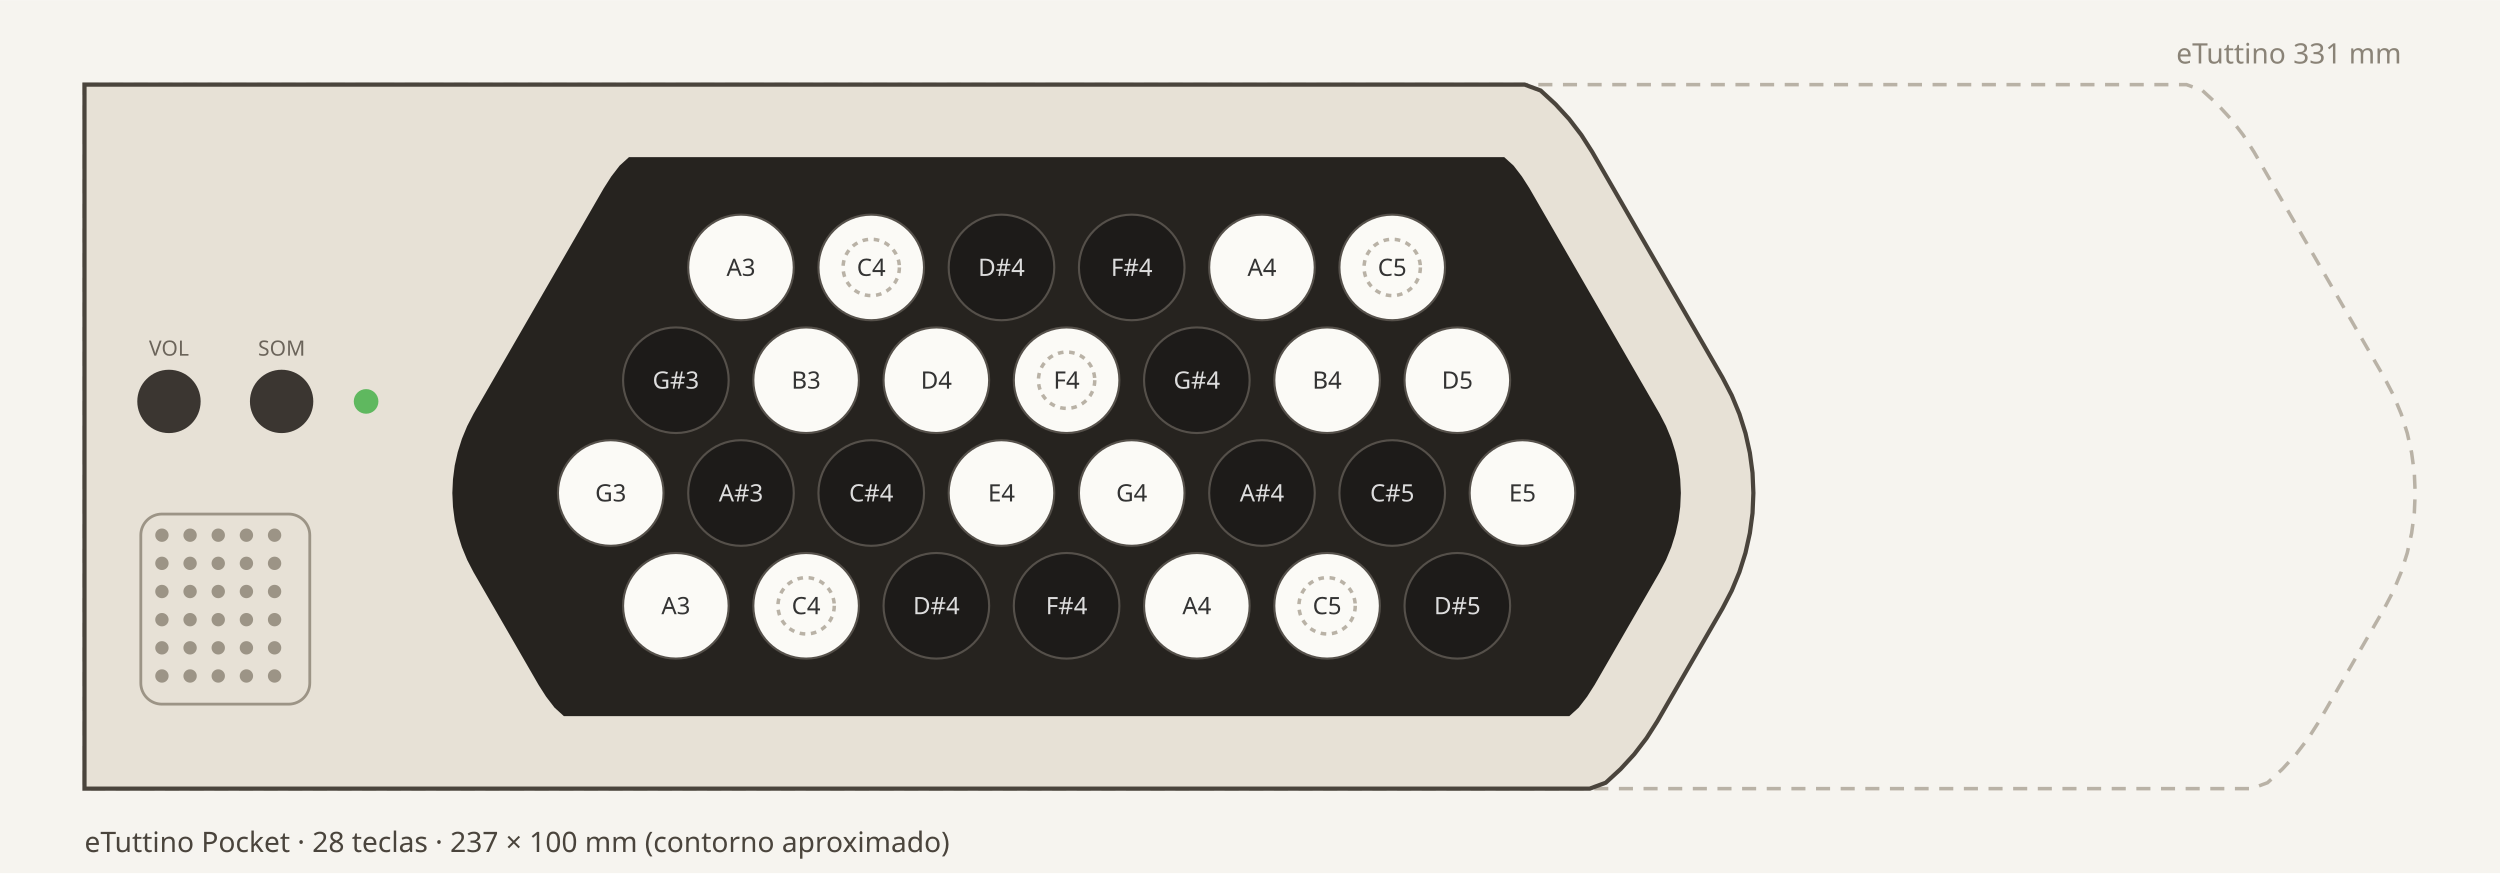
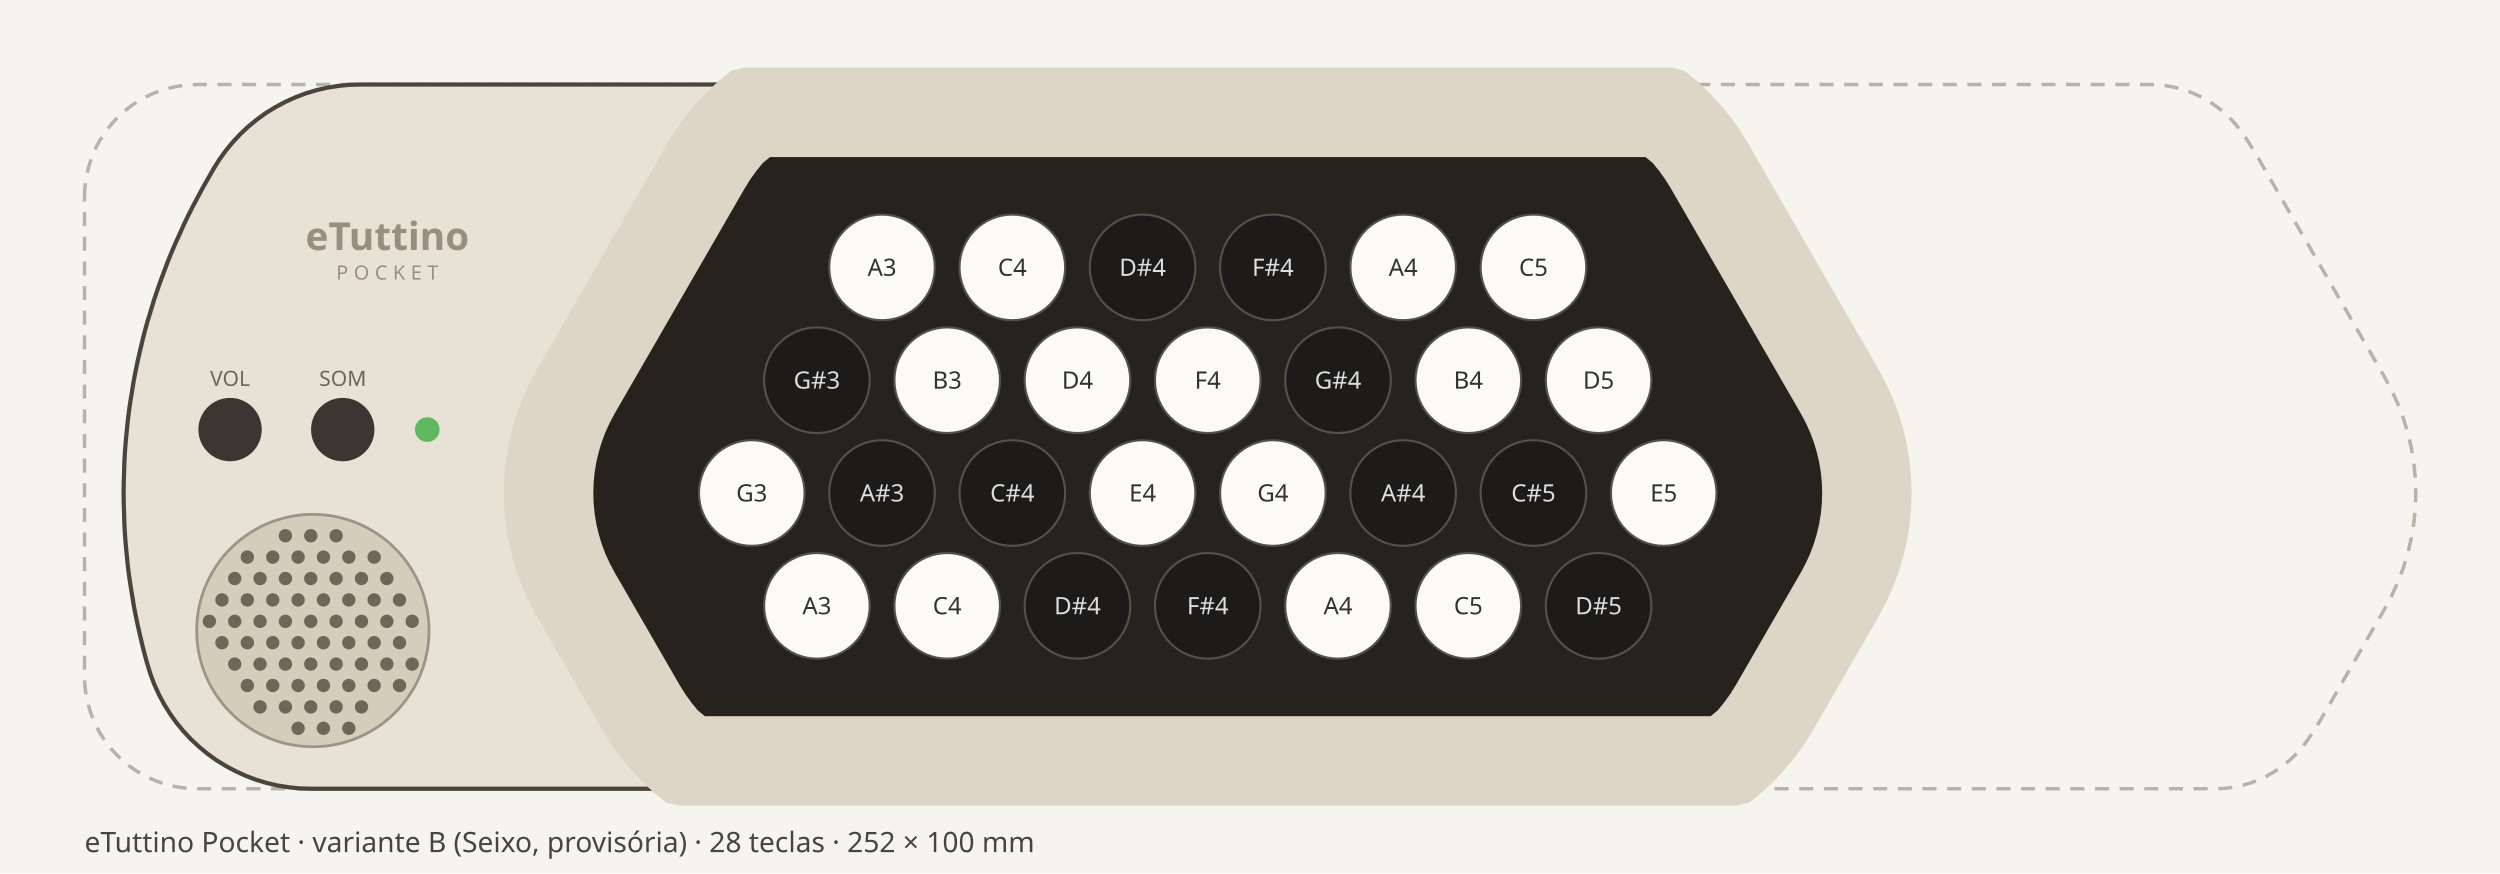
- <svg xmlns="http://www.w3.org/2000/svg" viewBox="0 0 355.1 124.0" width="1420" height="496" font-family="sans-serif">
-   <rect width="355.1" height="124.0" fill="#f6f4ef" />
-   <polygon points="12.00,12.00 310.56,12.00 312.83,12.84 314.94,14.78 316.88,16.89 318.62,19.16 320.16,21.57 338.66,53.61 339.98,56.15 341.07,58.79 341.93,61.52 342.55,64.31 342.93,67.15 343.05,70.01 342.93,72.87 342.55,75.71 341.93,78.50 341.07,81.23 339.98,83.87 338.66,86.41 329.41,102.43 327.87,104.84 326.13,107.11 324.19,109.22 322.08,111.16 319.81,112.00 12.00,112.00" fill="none" stroke="#b9b2a6" stroke-width="0.5" stroke-dasharray="2 1.5" />
-   <text x="341.1" y="9" font-size="4" text-anchor="end" fill="#8a8377">eTuttino 331 mm</text>
-   <polygon points="12.00,12.00 216.56,12.00 218.83,12.84 220.94,14.78 222.88,16.89 224.62,19.16 226.16,21.57 244.66,53.61 245.98,56.15 247.07,58.79 247.93,61.52 248.55,64.31 248.93,67.15 249.05,70.01 248.93,72.87 248.55,75.71 247.93,78.50 247.07,81.23 245.98,83.87 244.66,86.41 235.41,102.43 233.87,104.84 232.13,107.11 230.19,109.22 228.08,111.16 225.81,112.00 12.00,112.00" fill="#e7e1d6" stroke="#4a443c" stroke-width="0.6" />
-   <polygon points="64.25,70.01 64.34,68.05 64.59,66.10 65.02,64.19 65.61,62.31 66.36,60.50 67.26,58.76 76.51,42.74 85.76,26.72 86.82,25.06 88.01,23.51 89.34,22.30 213.66,22.30 214.99,23.51 216.18,25.06 217.24,26.72 226.49,42.74 235.74,58.76 236.64,60.50 237.39,62.31 237.98,64.19 238.41,66.10 238.66,68.05 238.75,70.01 238.66,71.97 238.41,73.92 237.98,75.83 237.39,77.70 236.64,79.52 235.74,81.26 226.49,97.28 225.43,98.94 224.24,100.49 222.91,101.70 80.09,101.70 78.76,100.49 77.57,98.94 76.51,97.28 67.26,81.26 66.36,79.52 65.61,77.70 65.02,75.83 64.59,73.92 64.34,71.97" fill="#26231f" />
-   <rect x="20.0" y="73.0" width="24.0" height="27.0" rx="3" fill="none" stroke="#9c9486" stroke-width="0.4" />
-   <circle cx="23.0" cy="76.0" r="0.95" fill="#9c9486" />
-   <circle cx="23.0" cy="80.0" r="0.95" fill="#9c9486" />
-   <circle cx="23.0" cy="84.0" r="0.95" fill="#9c9486" />
-   <circle cx="23.0" cy="88.0" r="0.95" fill="#9c9486" />
-   <circle cx="23.0" cy="92.0" r="0.95" fill="#9c9486" />
-   <circle cx="23.0" cy="96.0" r="0.95" fill="#9c9486" />
-   <circle cx="27.0" cy="76.0" r="0.95" fill="#9c9486" />
-   <circle cx="27.0" cy="80.0" r="0.95" fill="#9c9486" />
-   <circle cx="27.0" cy="84.0" r="0.95" fill="#9c9486" />
-   <circle cx="27.0" cy="88.0" r="0.95" fill="#9c9486" />
-   <circle cx="27.0" cy="92.0" r="0.95" fill="#9c9486" />
-   <circle cx="27.0" cy="96.0" r="0.95" fill="#9c9486" />
-   <circle cx="31.0" cy="76.0" r="0.95" fill="#9c9486" />
-   <circle cx="31.0" cy="80.0" r="0.95" fill="#9c9486" />
-   <circle cx="31.0" cy="84.0" r="0.95" fill="#9c9486" />
-   <circle cx="31.0" cy="88.0" r="0.95" fill="#9c9486" />
-   <circle cx="31.0" cy="92.0" r="0.95" fill="#9c9486" />
-   <circle cx="31.0" cy="96.0" r="0.95" fill="#9c9486" />
-   <circle cx="35.0" cy="76.0" r="0.95" fill="#9c9486" />
-   <circle cx="35.0" cy="80.0" r="0.95" fill="#9c9486" />
-   <circle cx="35.0" cy="84.0" r="0.95" fill="#9c9486" />
-   <circle cx="35.0" cy="88.0" r="0.95" fill="#9c9486" />
-   <circle cx="35.0" cy="92.0" r="0.95" fill="#9c9486" />
-   <circle cx="35.0" cy="96.0" r="0.95" fill="#9c9486" />
-   <circle cx="39.0" cy="76.0" r="0.95" fill="#9c9486" />
-   <circle cx="39.0" cy="80.0" r="0.95" fill="#9c9486" />
-   <circle cx="39.0" cy="84.0" r="0.95" fill="#9c9486" />
-   <circle cx="39.0" cy="88.0" r="0.95" fill="#9c9486" />
-   <circle cx="39.0" cy="92.0" r="0.95" fill="#9c9486" />
-   <circle cx="39.0" cy="96.0" r="0.95" fill="#9c9486" />
-   <circle cx="24.0" cy="57.0" r="4.5" fill="#3b3631" />
-   <text x="24.0" y="50.5" font-size="3" text-anchor="middle" fill="#6b645a">VOL</text>
-   <circle cx="40.0" cy="57.0" r="4.5" fill="#3b3631" />
-   <text x="40.0" y="50.5" font-size="3" text-anchor="middle" fill="#6b645a">SOM</text>
-   <circle cx="52.0" cy="57.0" r="1.75" fill="#5fb85f" />
-   <circle cx="86.75" cy="70.01" r="7.5" fill="#fbfaf6" stroke="#55504a" stroke-width="0.3" />
-   <text x="86.75" y="71.21" font-size="3.4" text-anchor="middle" fill="#333">G3</text>
-   <circle cx="96.0" cy="53.99" r="7.5" fill="#1d1b19" stroke="#55504a" stroke-width="0.3" />
-   <text x="96.0" y="55.19" font-size="3.4" text-anchor="middle" fill="#ddd">G#3</text>
-   <circle cx="96.0" cy="86.03" r="7.5" fill="#fbfaf6" stroke="#55504a" stroke-width="0.3" />
-   <text x="96.0" y="87.23" font-size="3.4" text-anchor="middle" fill="#333">A3</text>
-   <circle cx="105.25" cy="37.97" r="7.5" fill="#fbfaf6" stroke="#55504a" stroke-width="0.3" />
-   <text x="105.25" y="39.17" font-size="3.4" text-anchor="middle" fill="#333">A3</text>
-   <circle cx="105.25" cy="70.01" r="7.5" fill="#1d1b19" stroke="#55504a" stroke-width="0.3" />
-   <text x="105.25" y="71.21" font-size="3.4" text-anchor="middle" fill="#ddd">A#3</text>
-   <circle cx="114.5" cy="53.99" r="7.5" fill="#fbfaf6" stroke="#55504a" stroke-width="0.3" />
-   <text x="114.5" y="55.19" font-size="3.4" text-anchor="middle" fill="#333">B3</text>
-   <circle cx="114.5" cy="86.03" r="7.5" fill="#fbfaf6" stroke="#55504a" stroke-width="0.3" />
-   <circle cx="114.5" cy="86.03" r="4" fill="none" stroke="#b9b2a6" stroke-width="0.5" stroke-dasharray="0.8 0.8" />
-   <text x="114.5" y="87.23" font-size="3.4" text-anchor="middle" fill="#333">C4</text>
-   <circle cx="123.75" cy="37.97" r="7.5" fill="#fbfaf6" stroke="#55504a" stroke-width="0.3" />
-   <circle cx="123.75" cy="37.97" r="4" fill="none" stroke="#b9b2a6" stroke-width="0.5" stroke-dasharray="0.8 0.8" />
-   <text x="123.75" y="39.17" font-size="3.4" text-anchor="middle" fill="#333">C4</text>
-   <circle cx="123.75" cy="70.01" r="7.5" fill="#1d1b19" stroke="#55504a" stroke-width="0.3" />
-   <text x="123.75" y="71.21" font-size="3.4" text-anchor="middle" fill="#ddd">C#4</text>
-   <circle cx="133.0" cy="53.99" r="7.5" fill="#fbfaf6" stroke="#55504a" stroke-width="0.3" />
-   <text x="133.0" y="55.19" font-size="3.4" text-anchor="middle" fill="#333">D4</text>
-   <circle cx="133.0" cy="86.03" r="7.5" fill="#1d1b19" stroke="#55504a" stroke-width="0.3" />
-   <text x="133.0" y="87.23" font-size="3.4" text-anchor="middle" fill="#ddd">D#4</text>
-   <circle cx="142.25" cy="37.97" r="7.5" fill="#1d1b19" stroke="#55504a" stroke-width="0.3" />
-   <text x="142.25" y="39.17" font-size="3.4" text-anchor="middle" fill="#ddd">D#4</text>
-   <circle cx="142.25" cy="70.01" r="7.5" fill="#fbfaf6" stroke="#55504a" stroke-width="0.3" />
-   <text x="142.25" y="71.21" font-size="3.4" text-anchor="middle" fill="#333">E4</text>
-   <circle cx="151.5" cy="53.99" r="7.5" fill="#fbfaf6" stroke="#55504a" stroke-width="0.3" />
-   <circle cx="151.5" cy="53.99" r="4" fill="none" stroke="#b9b2a6" stroke-width="0.5" stroke-dasharray="0.8 0.8" />
-   <text x="151.5" y="55.19" font-size="3.4" text-anchor="middle" fill="#333">F4</text>
-   <circle cx="151.5" cy="86.03" r="7.5" fill="#1d1b19" stroke="#55504a" stroke-width="0.3" />
-   <text x="151.5" y="87.23" font-size="3.4" text-anchor="middle" fill="#ddd">F#4</text>
-   <circle cx="160.75" cy="37.97" r="7.5" fill="#1d1b19" stroke="#55504a" stroke-width="0.3" />
-   <text x="160.75" y="39.17" font-size="3.4" text-anchor="middle" fill="#ddd">F#4</text>
-   <circle cx="160.75" cy="70.01" r="7.5" fill="#fbfaf6" stroke="#55504a" stroke-width="0.3" />
-   <text x="160.75" y="71.21" font-size="3.4" text-anchor="middle" fill="#333">G4</text>
-   <circle cx="170.0" cy="53.99" r="7.5" fill="#1d1b19" stroke="#55504a" stroke-width="0.3" />
-   <text x="170.0" y="55.19" font-size="3.4" text-anchor="middle" fill="#ddd">G#4</text>
-   <circle cx="170.0" cy="86.03" r="7.5" fill="#fbfaf6" stroke="#55504a" stroke-width="0.3" />
-   <text x="170.0" y="87.23" font-size="3.4" text-anchor="middle" fill="#333">A4</text>
-   <circle cx="179.25" cy="37.97" r="7.5" fill="#fbfaf6" stroke="#55504a" stroke-width="0.3" />
-   <text x="179.25" y="39.17" font-size="3.4" text-anchor="middle" fill="#333">A4</text>
-   <circle cx="179.25" cy="70.01" r="7.5" fill="#1d1b19" stroke="#55504a" stroke-width="0.3" />
-   <text x="179.25" y="71.21" font-size="3.4" text-anchor="middle" fill="#ddd">A#4</text>
-   <circle cx="188.5" cy="53.99" r="7.5" fill="#fbfaf6" stroke="#55504a" stroke-width="0.3" />
-   <text x="188.5" y="55.19" font-size="3.4" text-anchor="middle" fill="#333">B4</text>
-   <circle cx="188.5" cy="86.03" r="7.5" fill="#fbfaf6" stroke="#55504a" stroke-width="0.3" />
-   <circle cx="188.5" cy="86.03" r="4" fill="none" stroke="#b9b2a6" stroke-width="0.5" stroke-dasharray="0.8 0.8" />
-   <text x="188.5" y="87.23" font-size="3.4" text-anchor="middle" fill="#333">C5</text>
-   <circle cx="197.75" cy="37.97" r="7.5" fill="#fbfaf6" stroke="#55504a" stroke-width="0.3" />
-   <circle cx="197.75" cy="37.97" r="4" fill="none" stroke="#b9b2a6" stroke-width="0.5" stroke-dasharray="0.8 0.8" />
-   <text x="197.75" y="39.17" font-size="3.4" text-anchor="middle" fill="#333">C5</text>
-   <circle cx="197.75" cy="70.01" r="7.5" fill="#1d1b19" stroke="#55504a" stroke-width="0.3" />
-   <text x="197.75" y="71.21" font-size="3.4" text-anchor="middle" fill="#ddd">C#5</text>
-   <circle cx="207.0" cy="53.99" r="7.5" fill="#fbfaf6" stroke="#55504a" stroke-width="0.3" />
-   <text x="207.0" y="55.19" font-size="3.4" text-anchor="middle" fill="#333">D5</text>
-   <circle cx="207.0" cy="86.03" r="7.5" fill="#1d1b19" stroke="#55504a" stroke-width="0.3" />
-   <text x="207.0" y="87.23" font-size="3.4" text-anchor="middle" fill="#ddd">D#5</text>
-   <circle cx="216.25" cy="70.01" r="7.5" fill="#fbfaf6" stroke="#55504a" stroke-width="0.3" />
-   <text x="216.25" y="71.21" font-size="3.4" text-anchor="middle" fill="#333">E5</text>
-   <text x="12" y="121.0" font-size="4" fill="#4a443c">eTuttino Pocket · 28 teclas · 237 × 100 mm (contorno aproximado)</text>
+ <svg xmlns="http://www.w3.org/2000/svg" viewBox="0 0 355.0 124.0" width="1420" height="496" font-family="sans-serif">
+   <rect width="355.0" height="124.0" fill="#f6f4ef" />
+   <polygon points="12.00,28.00 12.03,26.95 12.14,25.91 12.31,24.88 12.55,23.86 12.85,22.86 13.22,21.88 13.65,20.92 14.14,20.00 14.70,19.11 15.31,18.26 15.97,17.45 16.69,16.69 17.45,15.97 18.26,15.31 19.11,14.70 20.00,14.14 20.92,13.65 21.88,13.22 22.86,12.85 23.86,12.55 24.88,12.31 25.91,12.14 26.95,12.03 28.00,12.00 305.25,12.00 306.30,12.03 307.34,12.14 308.37,12.31 309.39,12.55 310.40,12.85 311.38,13.22 312.33,13.65 313.25,14.14 314.14,14.70 314.99,15.31 315.80,15.97 316.57,16.69 317.28,17.45 317.95,18.26 319.01,19.75 319.57,20.64 320.29,21.80 338.52,53.38 339.66,55.51 340.09,56.46 340.55,57.46 340.93,58.49 341.30,59.47 341.92,61.52 342.41,63.61 342.76,65.73 342.87,66.82 342.97,67.87 343.01,68.96 343.04,70.01 343.01,71.06 342.97,72.15 342.87,73.20 342.76,74.29 342.41,76.41 341.92,78.50 341.30,80.55 340.93,81.53 340.55,82.56 340.09,83.56 339.66,84.51 338.52,86.64 329.54,102.20 328.82,103.36 328.26,104.25 327.20,105.74 326.53,106.55 325.82,107.31 325.05,108.03 324.24,108.69 323.39,109.30 322.50,109.86 321.58,110.35 320.62,110.78 319.65,111.15 318.64,111.45 317.62,111.69 316.59,111.86 315.55,111.97 314.50,112.00 28.00,112.00 26.95,111.97 25.91,111.86 24.88,111.69 23.86,111.45 22.86,111.15 21.88,110.78 20.92,110.35 20.00,109.86 19.11,109.30 18.26,108.69 17.45,108.03 16.69,107.31 15.97,106.55 15.31,105.74 14.70,104.89 14.14,104.00 13.65,103.08 13.22,102.12 12.85,101.14 12.55,100.14 12.31,99.12 12.14,98.09 12.03,97.05 12.00,96.00" fill="none" stroke="#b9b2a6" stroke-width="0.5" stroke-dasharray="2 1.5" />
+   <polygon points="17.55,70.01 17.57,68.59 17.62,67.02 17.66,65.60 17.74,64.18 17.85,62.76 18.00,61.20 18.14,59.78 18.31,58.37 18.52,56.96 18.75,55.56 19.00,54.01 19.27,52.61 19.56,51.22 19.91,49.69 20.24,48.30 20.59,46.92 20.97,45.55 21.39,44.19 21.84,42.69 22.29,41.34 22.76,40.00 23.31,38.53 23.81,37.19 24.34,35.88 24.90,34.57 25.55,33.14 26.13,31.84 26.75,30.56 27.39,29.29 28.13,27.90 28.80,26.65 29.57,25.30 30.31,24.00 31.14,22.67 32.06,21.39 33.06,20.18 34.13,19.03 35.27,17.96 36.49,16.96 37.77,16.04 39.10,15.22 40.48,14.48 41.91,13.83 43.38,13.27 44.89,12.82 46.42,12.46 47.97,12.21 49.53,12.05 51.10,12.00 226.77,12.00 228.34,12.05 229.91,12.21 231.46,12.46 232.99,12.82 234.49,13.27 235.96,13.83 237.39,14.48 238.77,15.22 240.11,16.04 241.38,16.96 242.60,17.96 243.74,19.03 244.82,20.18 245.81,21.39 246.73,22.67 247.56,24.00 264.46,53.27 264.92,54.12 265.20,54.66 265.66,55.51 265.89,56.03 266.30,56.94 266.54,57.46 266.74,58.00 267.30,59.47 267.46,60.02 267.92,61.52 268.41,63.61 268.66,65.16 268.76,65.73 268.81,66.30 268.97,67.87 269.04,70.01 268.97,72.15 268.81,73.72 268.76,74.29 268.66,74.86 268.41,76.41 267.92,78.50 267.46,80.00 267.30,80.55 266.74,82.02 266.54,82.56 266.30,83.08 265.89,83.99 265.66,84.51 265.20,85.36 264.92,85.90 264.46,86.75 256.81,100.00 255.98,101.33 255.06,102.61 254.07,103.82 252.99,104.97 251.85,106.04 250.63,107.04 249.36,107.96 248.02,108.78 246.64,109.52 245.21,110.17 243.74,110.73 242.24,111.18 240.71,111.54 239.16,111.79 237.59,111.95 236.02,112.00 44.09,112.00 42.52,111.95 40.95,111.79 39.40,111.54 37.87,111.18 36.37,110.73 34.90,110.17 33.47,109.52 32.09,108.78 30.75,107.96 29.47,107.04 28.26,106.04 27.11,104.97 26.04,103.82 25.04,102.61 24.13,101.33 23.30,100.00 22.56,98.61 21.91,97.18 21.36,95.71 20.90,94.21 20.59,93.10 20.24,91.72 19.91,90.33 19.56,88.80 19.27,87.41 19.00,86.01 18.75,84.46 18.52,83.06 18.31,81.65 18.14,80.24 18.00,78.83 17.85,77.26 17.74,75.84 17.66,74.42 17.62,73.00 17.57,71.43" fill="#e7e1d6" stroke="#4a443c" stroke-width="0.6" />
+   <polygon points="71.55,70.01 71.63,67.71 71.85,65.42 72.23,63.14 72.75,60.90 73.42,58.70 74.23,56.54 75.18,54.44 76.27,52.41 94.77,20.37 95.98,18.41 97.32,16.54 98.79,14.76 100.36,13.08 102.04,11.51 103.82,10.04 105.69,9.60 237.31,9.60 239.18,10.04 240.96,11.51 242.64,13.08 244.21,14.76 245.68,16.54 247.02,18.41 248.23,20.37 266.73,52.41 267.82,54.44 268.77,56.54 269.58,58.70 270.25,60.90 270.77,63.14 271.15,65.42 271.37,67.71 271.45,70.01 271.37,72.31 271.15,74.60 270.77,76.88 270.25,79.12 269.58,81.32 268.77,83.48 267.82,85.58 266.73,87.61 257.48,103.63 256.27,105.59 254.93,107.46 253.46,109.24 251.89,110.92 250.21,112.49 248.43,113.96 246.56,114.40 96.44,114.40 94.57,113.96 92.79,112.49 91.11,110.92 89.54,109.24 88.07,107.46 86.73,105.59 85.52,103.63 76.27,87.61 75.18,85.58 74.23,83.48 73.42,81.32 72.75,79.12 72.23,76.88 71.85,74.60 71.63,72.31" fill="#ddd5c6" />
+   <polygon points="84.25,70.01 84.30,68.54 84.44,67.07 84.68,65.62 85.02,64.19 85.44,62.78 85.96,61.40 86.57,60.06 87.26,58.76 105.76,26.72 106.54,25.47 107.40,24.27 108.33,23.13 109.34,22.30 233.66,22.30 234.67,23.13 235.60,24.27 236.46,25.47 237.24,26.72 255.74,58.76 256.43,60.06 257.04,61.40 257.56,62.78 257.98,64.19 258.32,65.62 258.56,67.07 258.70,68.54 258.75,70.01 258.70,71.48 258.56,72.95 258.32,74.40 257.98,75.83 257.56,77.24 257.04,78.62 256.43,79.96 255.74,81.26 246.49,97.28 245.71,98.53 244.85,99.73 243.92,100.87 242.91,101.70 100.09,101.70 99.08,100.87 98.15,99.73 97.29,98.53 96.51,97.28 87.26,81.26 86.57,79.96 85.96,78.62 85.44,77.24 85.02,75.83 84.68,74.40 84.44,72.95 84.30,71.48" fill="#26231f" />
+   <polygon points="60.92,89.54 60.90,90.40 60.83,91.26 60.72,92.12 60.56,92.97 60.36,93.81 60.12,94.64 59.83,95.45 59.50,96.25 59.13,97.03 58.71,97.79 58.26,98.52 57.77,99.24 57.25,99.92 56.69,100.58 56.09,101.20 55.47,101.80 54.81,102.36 54.12,102.89 53.41,103.38 52.67,103.83 51.92,104.24 51.14,104.61 50.34,104.94 49.52,105.23 48.70,105.48 47.86,105.68 47.01,105.83 46.15,105.95 45.29,106.01 44.43,106.04 43.56,106.01 42.70,105.95 41.84,105.83 40.99,105.68 40.15,105.48 39.33,105.23 38.51,104.94 37.71,104.61 36.93,104.24 36.18,103.83 35.44,103.38 34.73,102.89 34.04,102.36 33.38,101.80 32.76,101.20 32.16,100.58 31.60,99.92 31.08,99.24 30.59,98.52 30.14,97.79 29.72,97.03 29.35,96.25 29.02,95.45 28.73,94.64 28.49,93.81 28.29,92.97 28.13,92.12 28.02,91.26 27.95,90.40 27.93,89.54 27.95,88.67 28.02,87.81 28.13,86.96 28.29,86.11 28.49,85.27 28.73,84.44 29.02,83.62 29.35,82.83 29.72,82.05 30.14,81.29 30.59,80.55 31.08,79.84 31.60,79.15 32.16,78.50 32.76,77.87 33.38,77.28 34.04,76.71 34.73,76.19 35.44,75.70 36.18,75.25 36.93,74.84 37.71,74.46 38.51,74.13 39.33,73.85 40.15,73.60 40.99,73.40 41.84,73.24 42.70,73.13 43.56,73.06 44.42,73.04 45.29,73.06 46.15,73.13 47.01,73.24 47.86,73.40 48.70,73.60 49.52,73.85 50.34,74.13 51.14,74.46 51.92,74.84 52.67,75.25 53.41,75.70 54.12,76.19 54.81,76.71 55.47,77.28 56.09,77.87 56.69,78.50 57.25,79.15 57.77,79.84 58.26,80.55 58.71,81.29 59.13,82.05 59.50,82.83 59.83,83.62 60.12,84.44 60.36,85.27 60.56,86.11 60.72,86.96 60.83,87.81 60.90,88.67" fill="#d6ccbb" stroke="#9c9486" stroke-width="0.4" />
+   <circle cx="40.53" cy="76.08" r="0.95" fill="#6f665a" />
+   <circle cx="44.13" cy="76.08" r="0.95" fill="#6f665a" />
+   <circle cx="47.73" cy="76.08" r="0.95" fill="#6f665a" />
+   <circle cx="35.12" cy="79.11" r="0.95" fill="#6f665a" />
+   <circle cx="38.73" cy="79.11" r="0.95" fill="#6f665a" />
+   <circle cx="42.33" cy="79.11" r="0.95" fill="#6f665a" />
+   <circle cx="45.93" cy="79.11" r="0.95" fill="#6f665a" />
+   <circle cx="49.53" cy="79.11" r="0.95" fill="#6f665a" />
+   <circle cx="53.13" cy="79.11" r="0.95" fill="#6f665a" />
+   <circle cx="33.33" cy="82.15" r="0.95" fill="#6f665a" />
+   <circle cx="36.93" cy="82.15" r="0.95" fill="#6f665a" />
+   <circle cx="40.53" cy="82.15" r="0.95" fill="#6f665a" />
+   <circle cx="44.13" cy="82.15" r="0.95" fill="#6f665a" />
+   <circle cx="47.73" cy="82.15" r="0.95" fill="#6f665a" />
+   <circle cx="51.33" cy="82.15" r="0.95" fill="#6f665a" />
+   <circle cx="54.93" cy="82.15" r="0.95" fill="#6f665a" />
+   <circle cx="31.52" cy="85.19" r="0.95" fill="#6f665a" />
+   <circle cx="35.12" cy="85.19" r="0.95" fill="#6f665a" />
+   <circle cx="38.73" cy="85.19" r="0.95" fill="#6f665a" />
+   <circle cx="42.33" cy="85.19" r="0.95" fill="#6f665a" />
+   <circle cx="45.93" cy="85.19" r="0.95" fill="#6f665a" />
+   <circle cx="49.53" cy="85.19" r="0.95" fill="#6f665a" />
+   <circle cx="53.13" cy="85.19" r="0.95" fill="#6f665a" />
+   <circle cx="56.73" cy="85.19" r="0.95" fill="#6f665a" />
+   <circle cx="29.73" cy="88.23" r="0.95" fill="#6f665a" />
+   <circle cx="33.33" cy="88.23" r="0.95" fill="#6f665a" />
+   <circle cx="36.93" cy="88.23" r="0.95" fill="#6f665a" />
+   <circle cx="40.53" cy="88.23" r="0.95" fill="#6f665a" />
+   <circle cx="44.13" cy="88.23" r="0.95" fill="#6f665a" />
+   <circle cx="47.73" cy="88.23" r="0.95" fill="#6f665a" />
+   <circle cx="51.33" cy="88.23" r="0.95" fill="#6f665a" />
+   <circle cx="54.93" cy="88.23" r="0.95" fill="#6f665a" />
+   <circle cx="58.53" cy="88.23" r="0.95" fill="#6f665a" />
+   <circle cx="31.52" cy="91.26" r="0.95" fill="#6f665a" />
+   <circle cx="35.12" cy="91.26" r="0.95" fill="#6f665a" />
+   <circle cx="38.73" cy="91.26" r="0.95" fill="#6f665a" />
+   <circle cx="42.33" cy="91.26" r="0.95" fill="#6f665a" />
+   <circle cx="45.93" cy="91.26" r="0.95" fill="#6f665a" />
+   <circle cx="49.53" cy="91.26" r="0.95" fill="#6f665a" />
+   <circle cx="53.13" cy="91.26" r="0.95" fill="#6f665a" />
+   <circle cx="56.73" cy="91.26" r="0.95" fill="#6f665a" />
+   <circle cx="33.33" cy="94.30" r="0.95" fill="#6f665a" />
+   <circle cx="36.93" cy="94.30" r="0.95" fill="#6f665a" />
+   <circle cx="40.53" cy="94.30" r="0.95" fill="#6f665a" />
+   <circle cx="44.13" cy="94.30" r="0.95" fill="#6f665a" />
+   <circle cx="47.73" cy="94.30" r="0.95" fill="#6f665a" />
+   <circle cx="51.33" cy="94.30" r="0.95" fill="#6f665a" />
+   <circle cx="54.93" cy="94.30" r="0.95" fill="#6f665a" />
+   <circle cx="58.53" cy="94.30" r="0.95" fill="#6f665a" />
+   <circle cx="35.12" cy="97.34" r="0.95" fill="#6f665a" />
+   <circle cx="38.73" cy="97.34" r="0.95" fill="#6f665a" />
+   <circle cx="42.33" cy="97.34" r="0.95" fill="#6f665a" />
+   <circle cx="45.93" cy="97.34" r="0.95" fill="#6f665a" />
+   <circle cx="49.53" cy="97.34" r="0.95" fill="#6f665a" />
+   <circle cx="53.13" cy="97.34" r="0.95" fill="#6f665a" />
+   <circle cx="56.73" cy="97.34" r="0.95" fill="#6f665a" />
+   <circle cx="36.93" cy="100.38" r="0.95" fill="#6f665a" />
+   <circle cx="40.53" cy="100.38" r="0.95" fill="#6f665a" />
+   <circle cx="44.13" cy="100.38" r="0.95" fill="#6f665a" />
+   <circle cx="47.73" cy="100.38" r="0.95" fill="#6f665a" />
+   <circle cx="51.33" cy="100.38" r="0.95" fill="#6f665a" />
+   <circle cx="42.33" cy="103.42" r="0.95" fill="#6f665a" />
+   <circle cx="45.93" cy="103.42" r="0.95" fill="#6f665a" />
+   <circle cx="49.53" cy="103.42" r="0.95" fill="#6f665a" />
+   <text x="55.0" y="35.5" font-size="5.5" text-anchor="middle" fill="#9a8f7e" font-weight="700">eTuttino</text>
+   <text x="55.0" y="39.7" font-size="2.8" text-anchor="middle" fill="#9a8f7e" letter-spacing="0.8">POCKET</text>
+   <circle cx="32.67" cy="61.0" r="4.5" fill="#3b3631" />
+   <text x="32.67" y="54.8" font-size="3" text-anchor="middle" fill="#6b645a">VOL</text>
+   <circle cx="48.67" cy="61.0" r="4.5" fill="#3b3631" />
+   <text x="48.67" y="54.8" font-size="3" text-anchor="middle" fill="#6b645a">SOM</text>
+   <circle cx="60.67" cy="61.0" r="1.75" fill="#5fb85f" />
+   <circle cx="106.75" cy="70.01" r="7.5" fill="#fbfaf6" stroke="#55504a" stroke-width="0.3" />
+   <text x="106.75" y="71.21" font-size="3.4" text-anchor="middle" fill="#333">G3</text>
+   <circle cx="116.0" cy="53.99" r="7.5" fill="#1d1b19" stroke="#55504a" stroke-width="0.3" />
+   <text x="116.0" y="55.19" font-size="3.4" text-anchor="middle" fill="#ddd">G#3</text>
+   <circle cx="116.0" cy="86.03" r="7.5" fill="#fbfaf6" stroke="#55504a" stroke-width="0.3" />
+   <text x="116.0" y="87.23" font-size="3.4" text-anchor="middle" fill="#333">A3</text>
+   <circle cx="125.25" cy="37.97" r="7.5" fill="#fbfaf6" stroke="#55504a" stroke-width="0.3" />
+   <text x="125.25" y="39.17" font-size="3.4" text-anchor="middle" fill="#333">A3</text>
+   <circle cx="125.25" cy="70.01" r="7.5" fill="#1d1b19" stroke="#55504a" stroke-width="0.3" />
+   <text x="125.25" y="71.21" font-size="3.4" text-anchor="middle" fill="#ddd">A#3</text>
+   <circle cx="134.5" cy="53.99" r="7.5" fill="#fbfaf6" stroke="#55504a" stroke-width="0.3" />
+   <text x="134.5" y="55.19" font-size="3.4" text-anchor="middle" fill="#333">B3</text>
+   <circle cx="134.5" cy="86.03" r="7.5" fill="#fbfaf6" stroke="#55504a" stroke-width="0.3" />
+   <text x="134.5" y="87.23" font-size="3.4" text-anchor="middle" fill="#333">C4</text>
+   <circle cx="143.75" cy="37.97" r="7.5" fill="#fbfaf6" stroke="#55504a" stroke-width="0.3" />
+   <text x="143.75" y="39.17" font-size="3.4" text-anchor="middle" fill="#333">C4</text>
+   <circle cx="143.75" cy="70.01" r="7.5" fill="#1d1b19" stroke="#55504a" stroke-width="0.3" />
+   <text x="143.75" y="71.21" font-size="3.4" text-anchor="middle" fill="#ddd">C#4</text>
+   <circle cx="153.0" cy="53.99" r="7.5" fill="#fbfaf6" stroke="#55504a" stroke-width="0.3" />
+   <text x="153.0" y="55.19" font-size="3.4" text-anchor="middle" fill="#333">D4</text>
+   <circle cx="153.0" cy="86.03" r="7.5" fill="#1d1b19" stroke="#55504a" stroke-width="0.3" />
+   <text x="153.0" y="87.23" font-size="3.4" text-anchor="middle" fill="#ddd">D#4</text>
+   <circle cx="162.25" cy="37.97" r="7.5" fill="#1d1b19" stroke="#55504a" stroke-width="0.3" />
+   <text x="162.25" y="39.17" font-size="3.4" text-anchor="middle" fill="#ddd">D#4</text>
+   <circle cx="162.25" cy="70.01" r="7.5" fill="#fbfaf6" stroke="#55504a" stroke-width="0.3" />
+   <text x="162.25" y="71.21" font-size="3.4" text-anchor="middle" fill="#333">E4</text>
+   <circle cx="171.5" cy="53.99" r="7.5" fill="#fbfaf6" stroke="#55504a" stroke-width="0.3" />
+   <text x="171.5" y="55.19" font-size="3.4" text-anchor="middle" fill="#333">F4</text>
+   <circle cx="171.5" cy="86.03" r="7.5" fill="#1d1b19" stroke="#55504a" stroke-width="0.3" />
+   <text x="171.5" y="87.23" font-size="3.4" text-anchor="middle" fill="#ddd">F#4</text>
+   <circle cx="180.75" cy="37.97" r="7.5" fill="#1d1b19" stroke="#55504a" stroke-width="0.3" />
+   <text x="180.75" y="39.17" font-size="3.4" text-anchor="middle" fill="#ddd">F#4</text>
+   <circle cx="180.75" cy="70.01" r="7.5" fill="#fbfaf6" stroke="#55504a" stroke-width="0.3" />
+   <text x="180.75" y="71.21" font-size="3.4" text-anchor="middle" fill="#333">G4</text>
+   <circle cx="190.0" cy="53.99" r="7.5" fill="#1d1b19" stroke="#55504a" stroke-width="0.3" />
+   <text x="190.0" y="55.19" font-size="3.4" text-anchor="middle" fill="#ddd">G#4</text>
+   <circle cx="190.0" cy="86.03" r="7.5" fill="#fbfaf6" stroke="#55504a" stroke-width="0.3" />
+   <text x="190.0" y="87.23" font-size="3.4" text-anchor="middle" fill="#333">A4</text>
+   <circle cx="199.25" cy="37.97" r="7.5" fill="#fbfaf6" stroke="#55504a" stroke-width="0.3" />
+   <text x="199.25" y="39.17" font-size="3.4" text-anchor="middle" fill="#333">A4</text>
+   <circle cx="199.25" cy="70.01" r="7.5" fill="#1d1b19" stroke="#55504a" stroke-width="0.3" />
+   <text x="199.25" y="71.21" font-size="3.4" text-anchor="middle" fill="#ddd">A#4</text>
+   <circle cx="208.5" cy="53.99" r="7.5" fill="#fbfaf6" stroke="#55504a" stroke-width="0.3" />
+   <text x="208.5" y="55.19" font-size="3.4" text-anchor="middle" fill="#333">B4</text>
+   <circle cx="208.5" cy="86.03" r="7.5" fill="#fbfaf6" stroke="#55504a" stroke-width="0.3" />
+   <text x="208.5" y="87.23" font-size="3.4" text-anchor="middle" fill="#333">C5</text>
+   <circle cx="217.75" cy="37.97" r="7.5" fill="#fbfaf6" stroke="#55504a" stroke-width="0.3" />
+   <text x="217.75" y="39.17" font-size="3.4" text-anchor="middle" fill="#333">C5</text>
+   <circle cx="217.75" cy="70.01" r="7.5" fill="#1d1b19" stroke="#55504a" stroke-width="0.3" />
+   <text x="217.75" y="71.21" font-size="3.4" text-anchor="middle" fill="#ddd">C#5</text>
+   <circle cx="227.0" cy="53.99" r="7.5" fill="#fbfaf6" stroke="#55504a" stroke-width="0.3" />
+   <text x="227.0" y="55.19" font-size="3.4" text-anchor="middle" fill="#333">D5</text>
+   <circle cx="227.0" cy="86.03" r="7.5" fill="#1d1b19" stroke="#55504a" stroke-width="0.3" />
+   <text x="227.0" y="87.23" font-size="3.4" text-anchor="middle" fill="#ddd">D#5</text>
+   <circle cx="236.25" cy="70.01" r="7.5" fill="#fbfaf6" stroke="#55504a" stroke-width="0.3" />
+   <text x="236.25" y="71.21" font-size="3.4" text-anchor="middle" fill="#333">E5</text>
+   <text x="12" y="121.0" font-size="4" fill="#4a443c">eTuttino Pocket · variante B (Seixo, provisória) · 28 teclas · 252 × 100 mm</text>
</svg>
